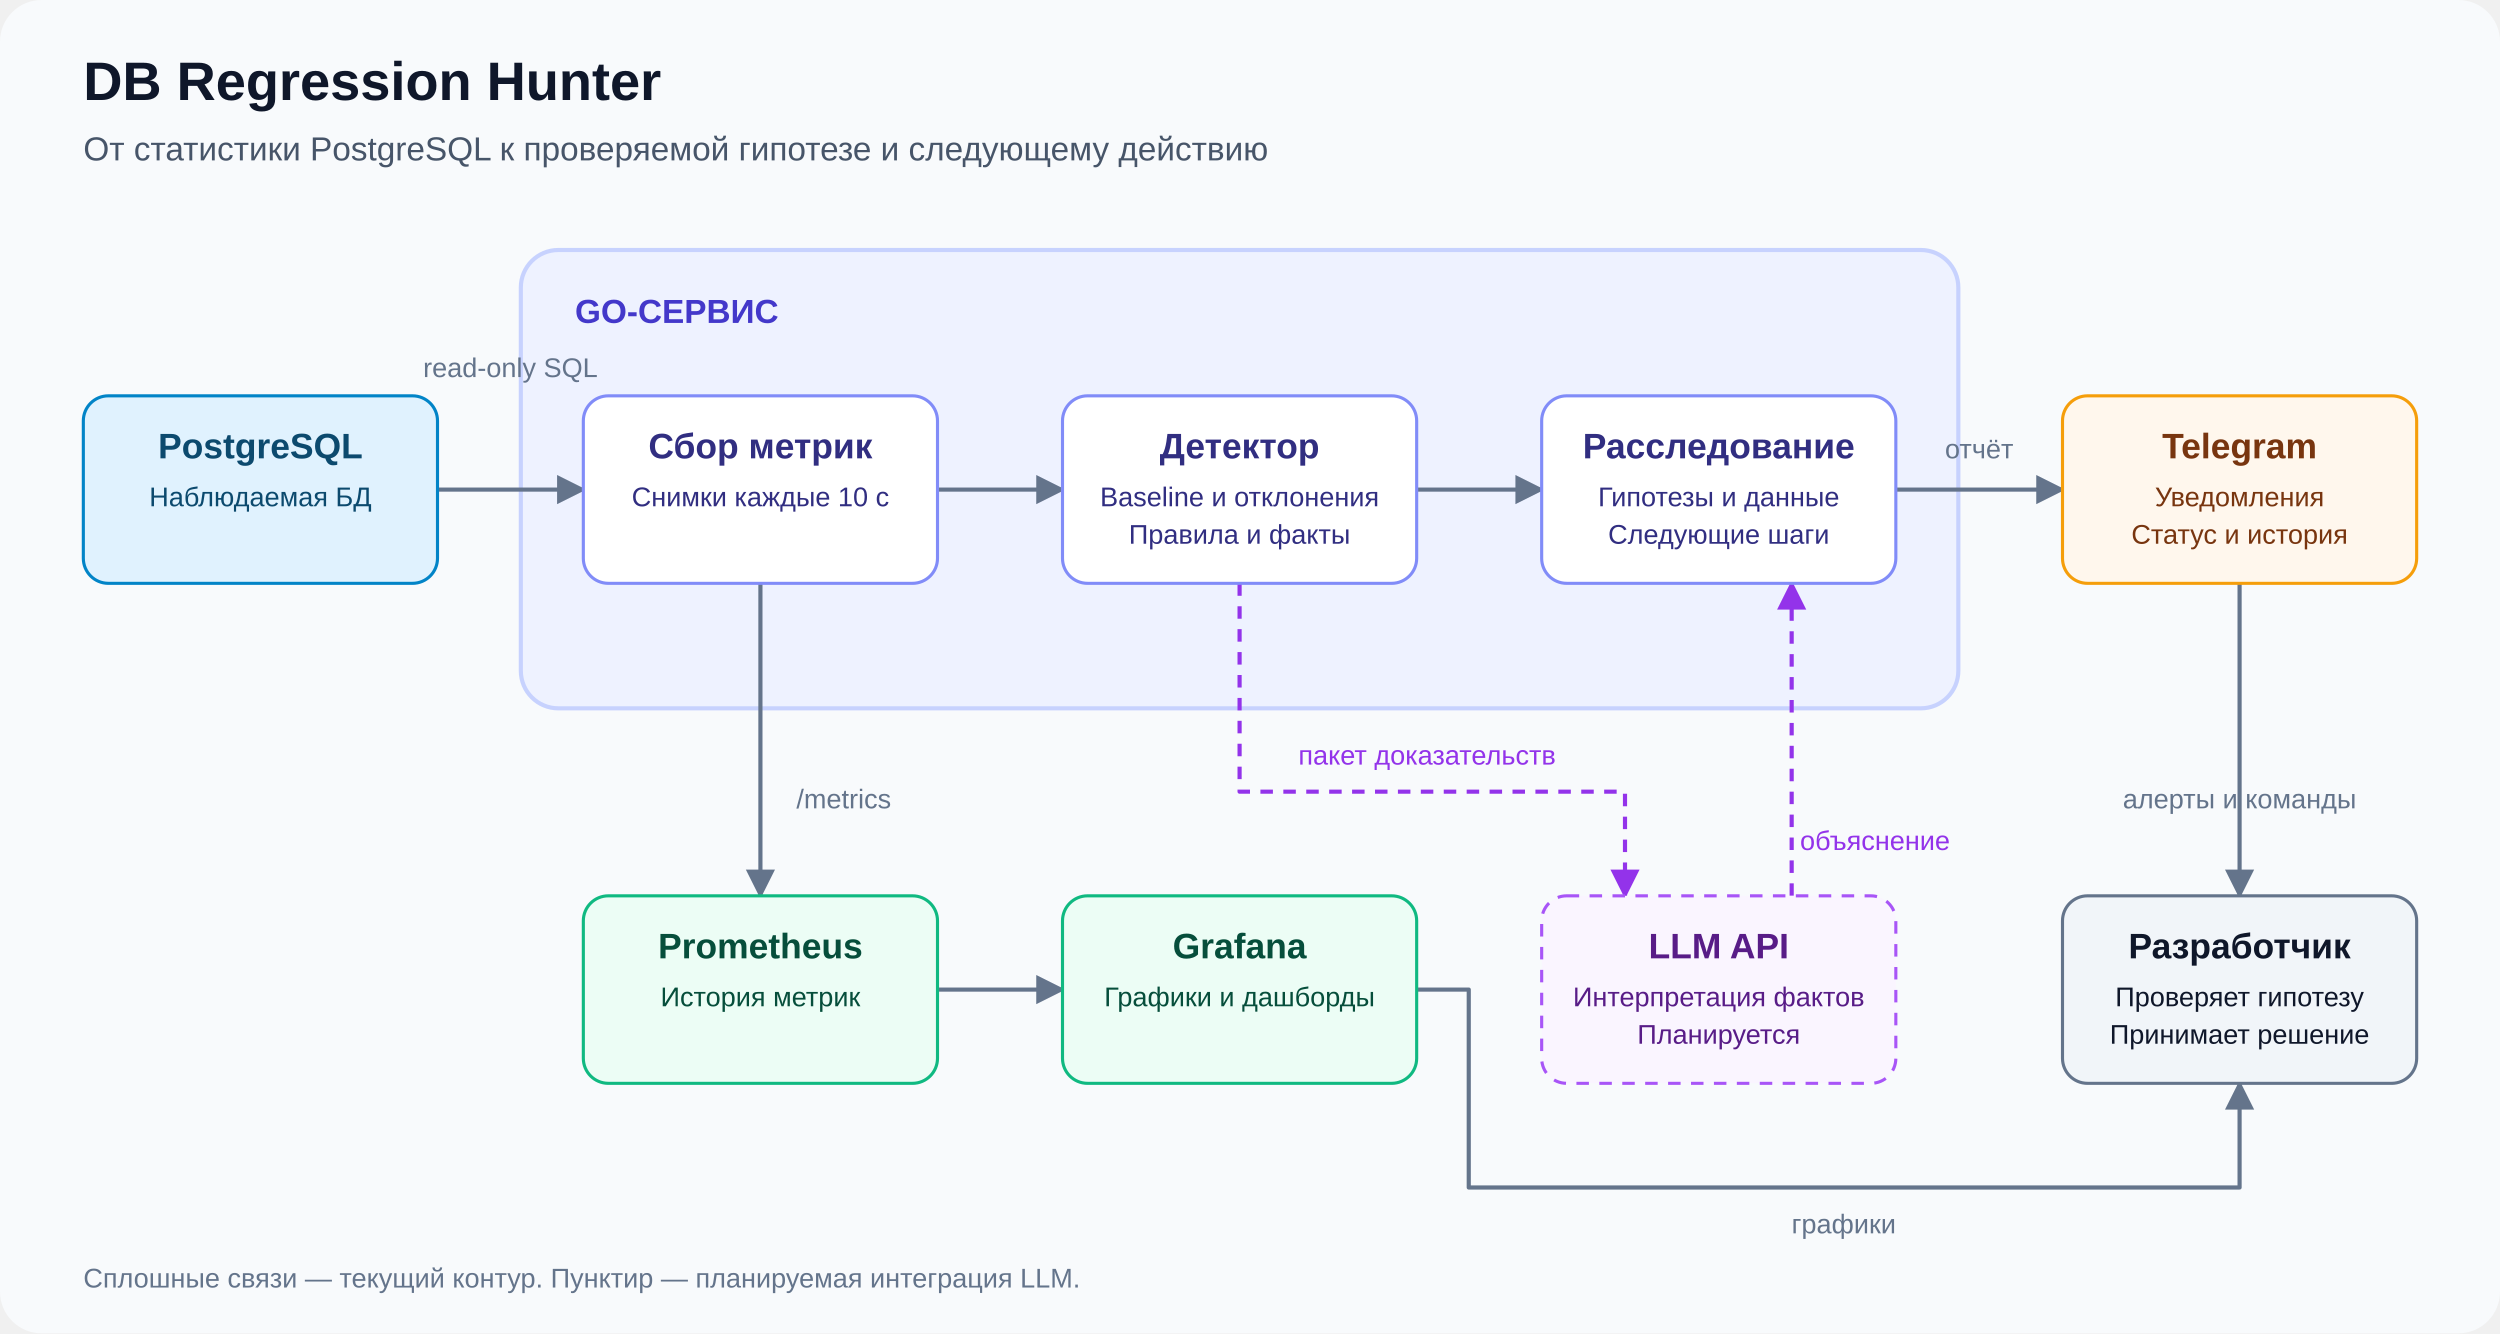
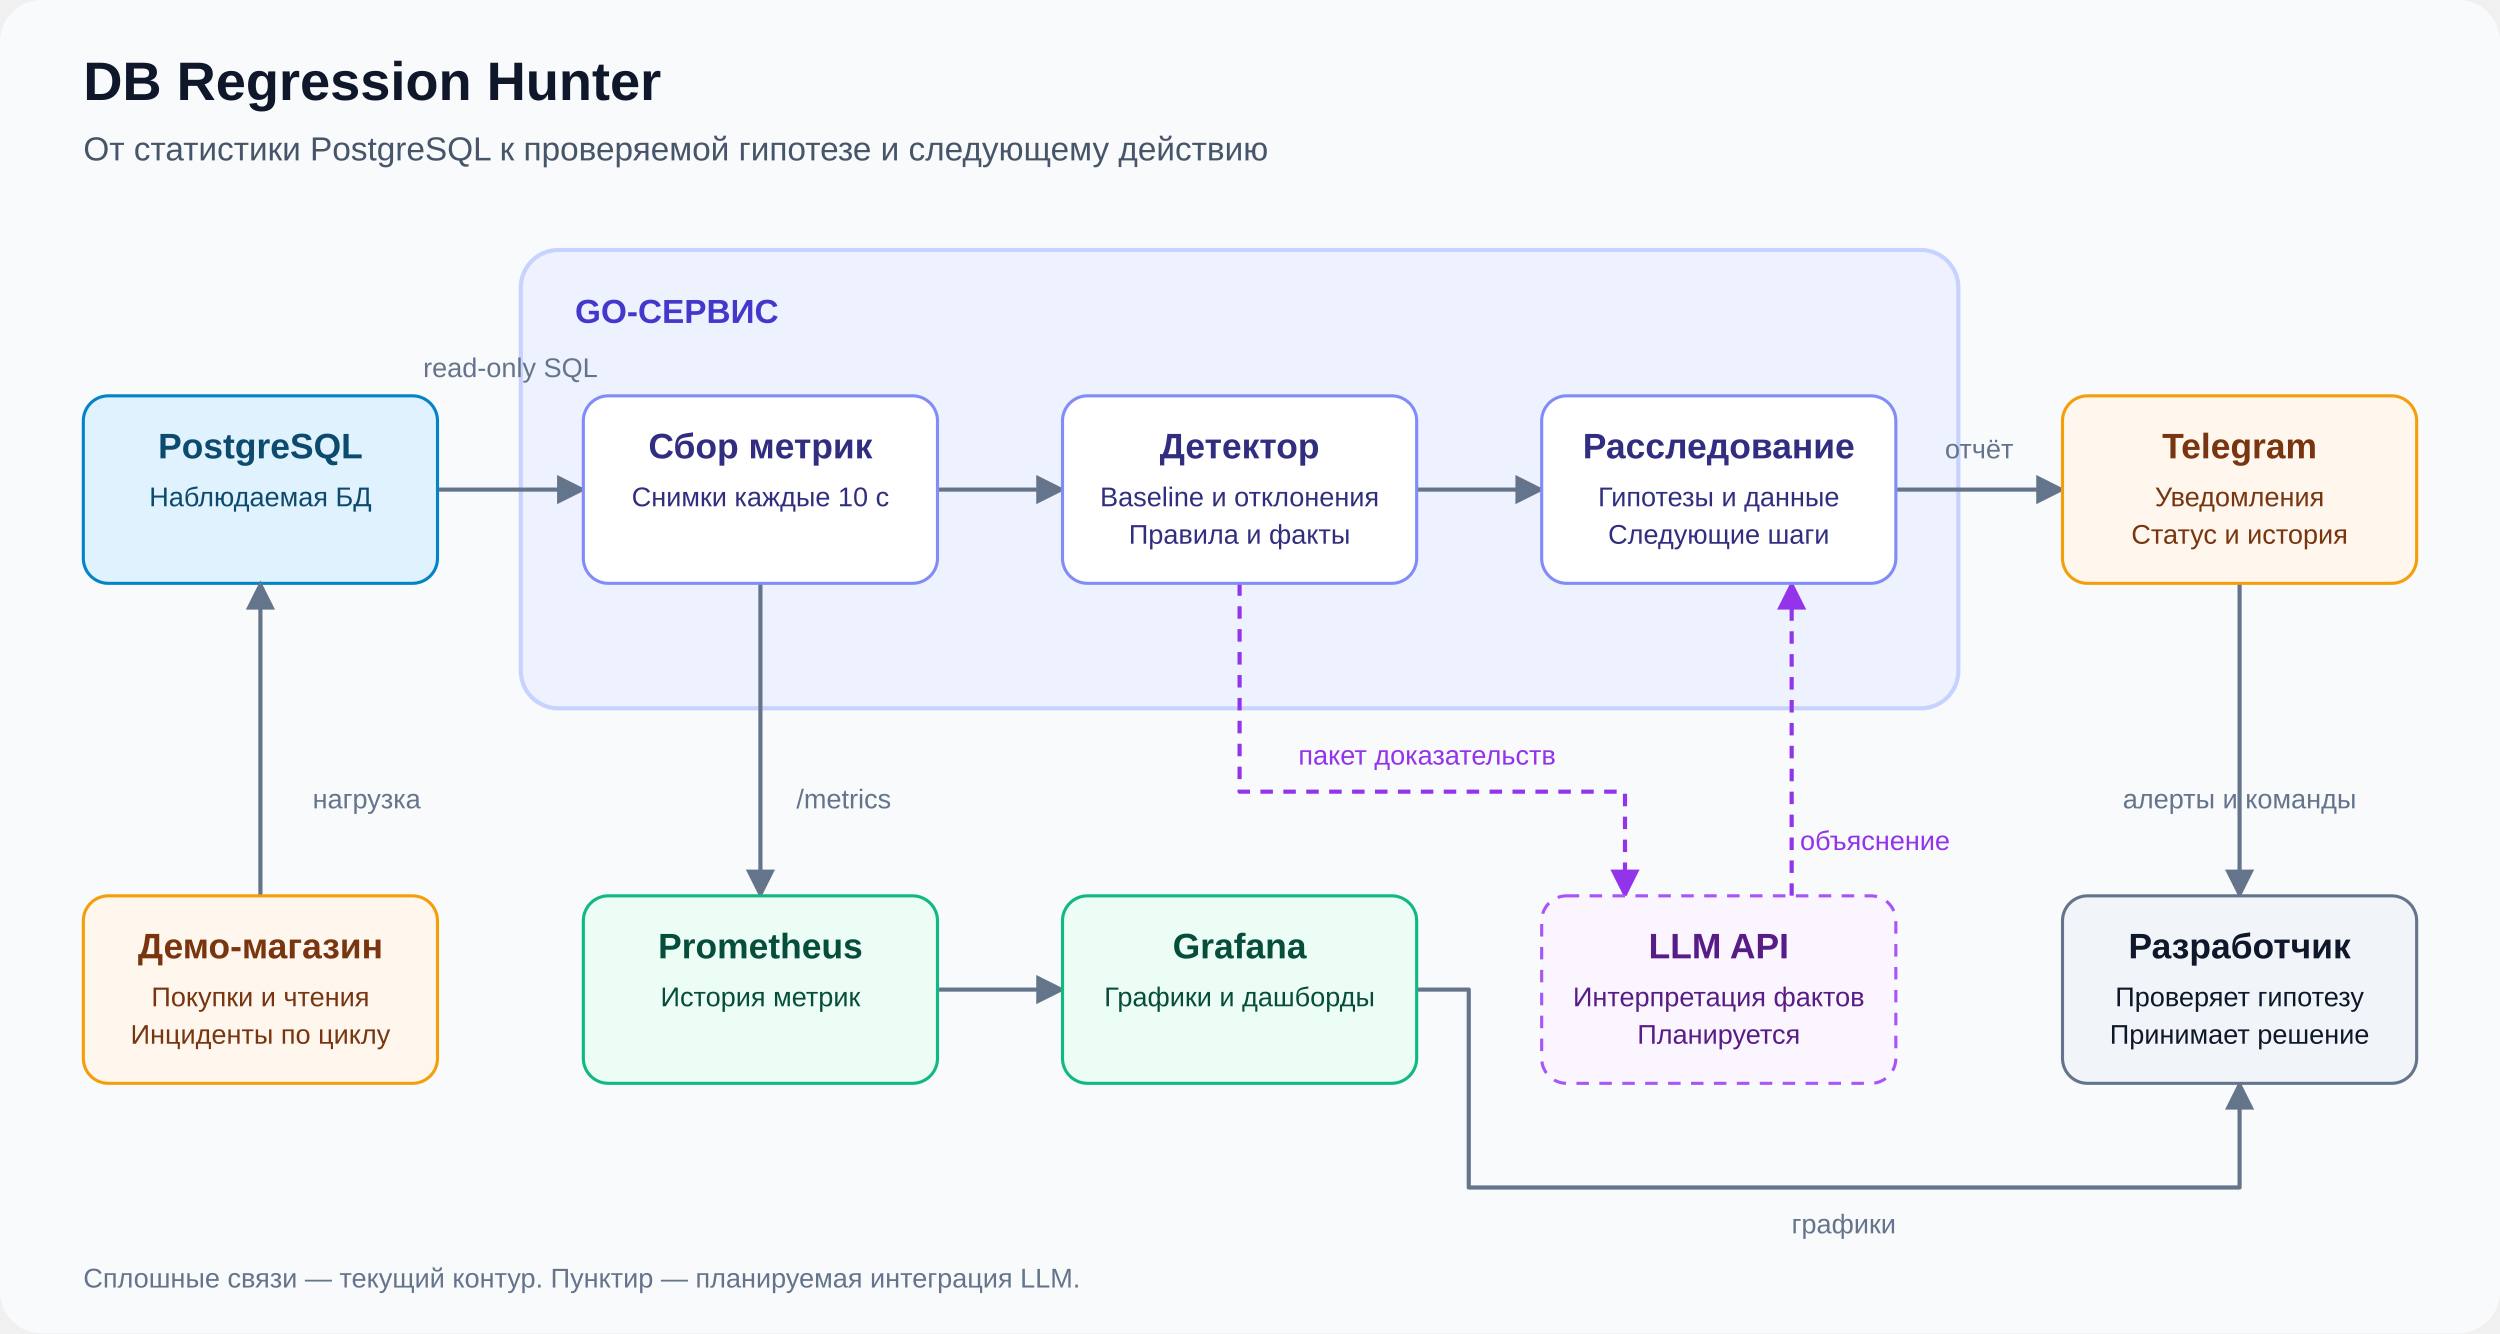
<svg xmlns="http://www.w3.org/2000/svg" width="1200" height="640" viewBox="0 0 1200 640" role="img" aria-labelledby="title description">
  <defs>
    <marker id="arrow" viewBox="0 0 10 10" refX="9" refY="5" markerWidth="7" markerHeight="7" orient="auto-start-reverse">
      <path d="M 0 0 L 10 5 L 0 10 z" fill="#64748b" />
    </marker>
    <marker id="purple" viewBox="0 0 10 10" refX="9" refY="5" markerWidth="7" markerHeight="7" orient="auto-start-reverse">
      <path d="M 0 0 L 10 5 L 0 10 z" fill="#9333ea" />
    </marker>
  </defs>
  <rect width="1200" height="640" rx="20" fill="#f8fafc" />
  <g font-family="Arial, Helvetica, sans-serif">
    <text x="40" y="48" fill="#0f172a" font-size="26" font-weight="700">DB Regression Hunter</text>
    <text x="40" y="77" fill="#475569" font-size="16">От статистики PostgreSQL к проверяемой гипотезе и следующему действию</text>
    <rect x="250" y="120" width="690" height="220" rx="18" fill="#eef2ff" stroke="#c7d2fe" stroke-width="2" />
    <text x="276" y="155" fill="#4338ca" font-size="16" font-weight="700">GO-СЕРВИС</text>
    <path d="M 210 235 H 280" fill="none" stroke="#64748b" stroke-width="2" stroke-linejoin="round" marker-end="url(#arrow)" />
    <text x="245" y="181" fill="#64748b" font-size="13" text-anchor="middle">read-only SQL</text>
    <path d="M 450 235 H 510" fill="none" stroke="#64748b" stroke-width="2" stroke-linejoin="round" marker-end="url(#arrow)" />
    <path d="M 680 235 H 740" fill="none" stroke="#64748b" stroke-width="2" stroke-linejoin="round" marker-end="url(#arrow)" />
    <path d="M 910 235 H 990" fill="none" stroke="#64748b" stroke-width="2" stroke-linejoin="round" marker-end="url(#arrow)" />
    <text x="950" y="220" fill="#64748b" font-size="13" text-anchor="middle">отчёт</text>
    <path d="M 365 280 V 430" fill="none" stroke="#64748b" stroke-width="2" stroke-linejoin="round" marker-end="url(#arrow)" />
    <text x="405" y="388" fill="#64748b" font-size="13" text-anchor="middle">/metrics</text>
    <path d="M 450 475 H 510" fill="none" stroke="#64748b" stroke-width="2" stroke-linejoin="round" marker-end="url(#arrow)" />
    <path d="M 680 475 H 705 V 570 H 1075 V 520" fill="none" stroke="#64748b" stroke-width="2" stroke-linejoin="round" marker-end="url(#arrow)" />
    <text x="885" y="592" fill="#64748b" font-size="13" text-anchor="middle">графики</text>
    <path d="M 1075 280 V 430" fill="none" stroke="#64748b" stroke-width="2" stroke-linejoin="round" marker-end="url(#arrow)" />
    <text x="1075" y="388" fill="#64748b" font-size="13" text-anchor="middle">алерты и команды</text>
    <path d="M 595 280 V 380 H 780 V 430" fill="none" stroke="#9333ea" stroke-width="2" stroke-linejoin="round" stroke-dasharray="6 5" marker-end="url(#purple)" />
    <text x="685" y="367" fill="#9333ea" font-size="13" text-anchor="middle">пакет доказательств</text>
    <path d="M 860 430 V 280" fill="none" stroke="#9333ea" stroke-width="2" stroke-linejoin="round" stroke-dasharray="6 5" marker-end="url(#purple)" />
    <text x="900" y="408" fill="#9333ea" font-size="13" text-anchor="middle">объяснение</text>
    <rect x="40" y="190" width="170" height="90" rx="12" fill="#e0f2fe" stroke="#0284c7" stroke-width="1.5" />
    <text x="125" y="220" text-anchor="middle" fill="#0c4a6e" font-size="17" font-weight="700">PostgreSQL</text>
    <text x="125" y="243" text-anchor="middle" fill="#0c4a6e" font-size="13">Наблюдаемая БД</text>
+     <path d="M 125 430 V 280" fill="none" stroke="#64748b" stroke-width="2" marker-end="url(#arrow)" />
+     <text x="176" y="388" fill="#64748b" font-size="13" text-anchor="middle">нагрузка</text>
+     <rect x="40" y="430" width="170" height="90" rx="12" fill="#fff7ed" stroke="#f59e0b" stroke-width="1.5" />
+     <text x="125" y="460" text-anchor="middle" fill="#78350f" font-size="17" font-weight="700">Демо-магазин</text>
+     <text x="125" y="483" text-anchor="middle" fill="#78350f" font-size="13">Покупки и чтения</text>
+     <text x="125" y="501" text-anchor="middle" fill="#78350f" font-size="13">Инциденты по циклу</text>
    <rect x="280" y="190" width="170" height="90" rx="12" fill="#ffffff" stroke="#818cf8" stroke-width="1.5" />
    <text x="365" y="220" text-anchor="middle" fill="#312e81" font-size="17" font-weight="700">Сбор метрик</text>
    <text x="365" y="243" text-anchor="middle" fill="#312e81" font-size="13">Снимки каждые 10 с</text>
    <rect x="510" y="190" width="170" height="90" rx="12" fill="#ffffff" stroke="#818cf8" stroke-width="1.5" />
    <text x="595" y="220" text-anchor="middle" fill="#312e81" font-size="17" font-weight="700">Детектор</text>
    <text x="595" y="243" text-anchor="middle" fill="#312e81" font-size="13">Baseline и отклонения</text>
    <text x="595" y="261" text-anchor="middle" fill="#312e81" font-size="13">Правила и факты</text>
    <rect x="740" y="190" width="170" height="90" rx="12" fill="#ffffff" stroke="#818cf8" stroke-width="1.5" />
    <text x="825" y="220" text-anchor="middle" fill="#312e81" font-size="17" font-weight="700">Расследование</text>
    <text x="825" y="243" text-anchor="middle" fill="#312e81" font-size="13">Гипотезы и данные</text>
    <text x="825" y="261" text-anchor="middle" fill="#312e81" font-size="13">Следующие шаги</text>
    <rect x="990" y="190" width="170" height="90" rx="12" fill="#fff7ed" stroke="#f59e0b" stroke-width="1.5" />
    <text x="1075" y="220" text-anchor="middle" fill="#78350f" font-size="17" font-weight="700">Telegram</text>
    <text x="1075" y="243" text-anchor="middle" fill="#78350f" font-size="13">Уведомления</text>
    <text x="1075" y="261" text-anchor="middle" fill="#78350f" font-size="13">Статус и история</text>
    <rect x="280" y="430" width="170" height="90" rx="12" fill="#ecfdf5" stroke="#10b981" stroke-width="1.5" />
    <text x="365" y="460" text-anchor="middle" fill="#064e3b" font-size="17" font-weight="700">Prometheus</text>
    <text x="365" y="483" text-anchor="middle" fill="#064e3b" font-size="13">История метрик</text>
    <rect x="510" y="430" width="170" height="90" rx="12" fill="#ecfdf5" stroke="#10b981" stroke-width="1.5" />
    <text x="595" y="460" text-anchor="middle" fill="#064e3b" font-size="17" font-weight="700">Grafana</text>
    <text x="595" y="483" text-anchor="middle" fill="#064e3b" font-size="13">Графики и дашборды</text>
    <rect x="740" y="430" width="170" height="90" rx="12" fill="#faf5ff" stroke="#a855f7" stroke-width="1.5" stroke-dasharray="6 5" />
    <text x="825" y="460" text-anchor="middle" fill="#581c87" font-size="17" font-weight="700">LLM API</text>
    <text x="825" y="483" text-anchor="middle" fill="#581c87" font-size="13">Интерпретация фактов</text>
    <text x="825" y="501" text-anchor="middle" fill="#581c87" font-size="13">Планируется</text>
    <rect x="990" y="430" width="170" height="90" rx="12" fill="#f1f5f9" stroke="#64748b" stroke-width="1.5" />
    <text x="1075" y="460" text-anchor="middle" fill="#0f172a" font-size="17" font-weight="700">Разработчик</text>
    <text x="1075" y="483" text-anchor="middle" fill="#0f172a" font-size="13">Проверяет гипотезу</text>
    <text x="1075" y="501" text-anchor="middle" fill="#0f172a" font-size="13">Принимает решение</text>
    <text x="40" y="618" fill="#64748b" font-size="13">Сплошные связи — текущий контур. Пунктир — планируемая интеграция LLM.</text>
  </g>
</svg>
